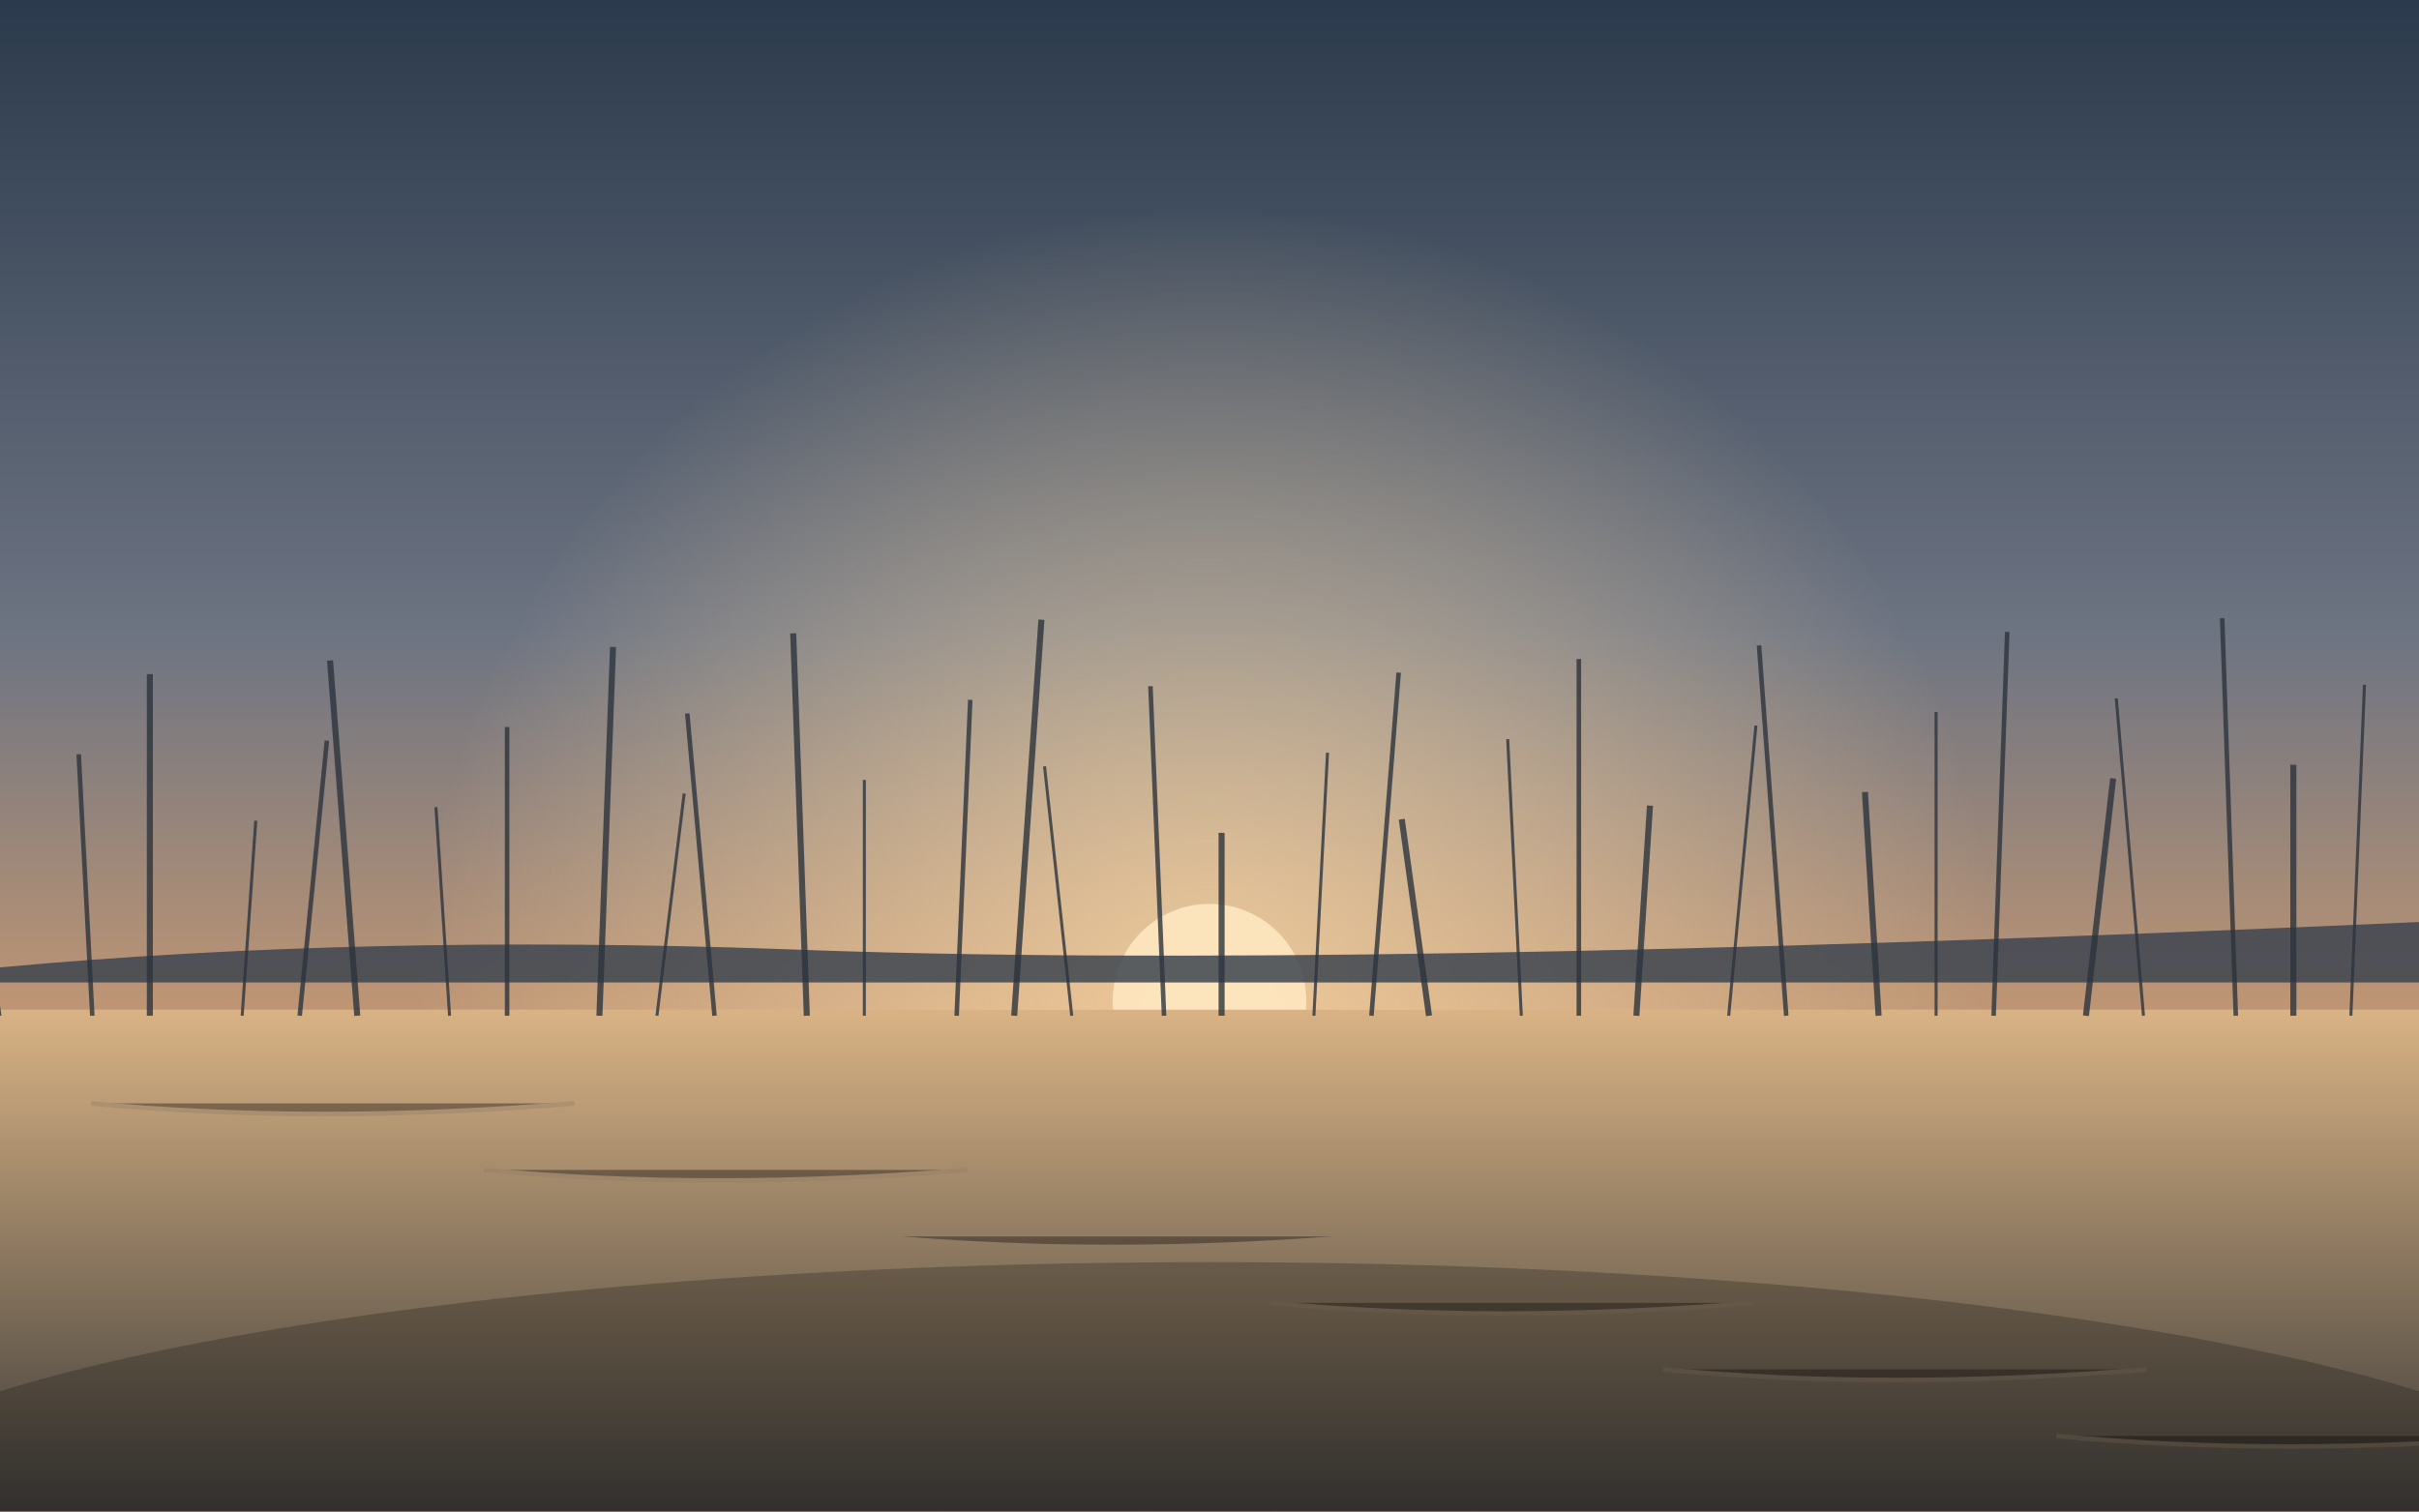
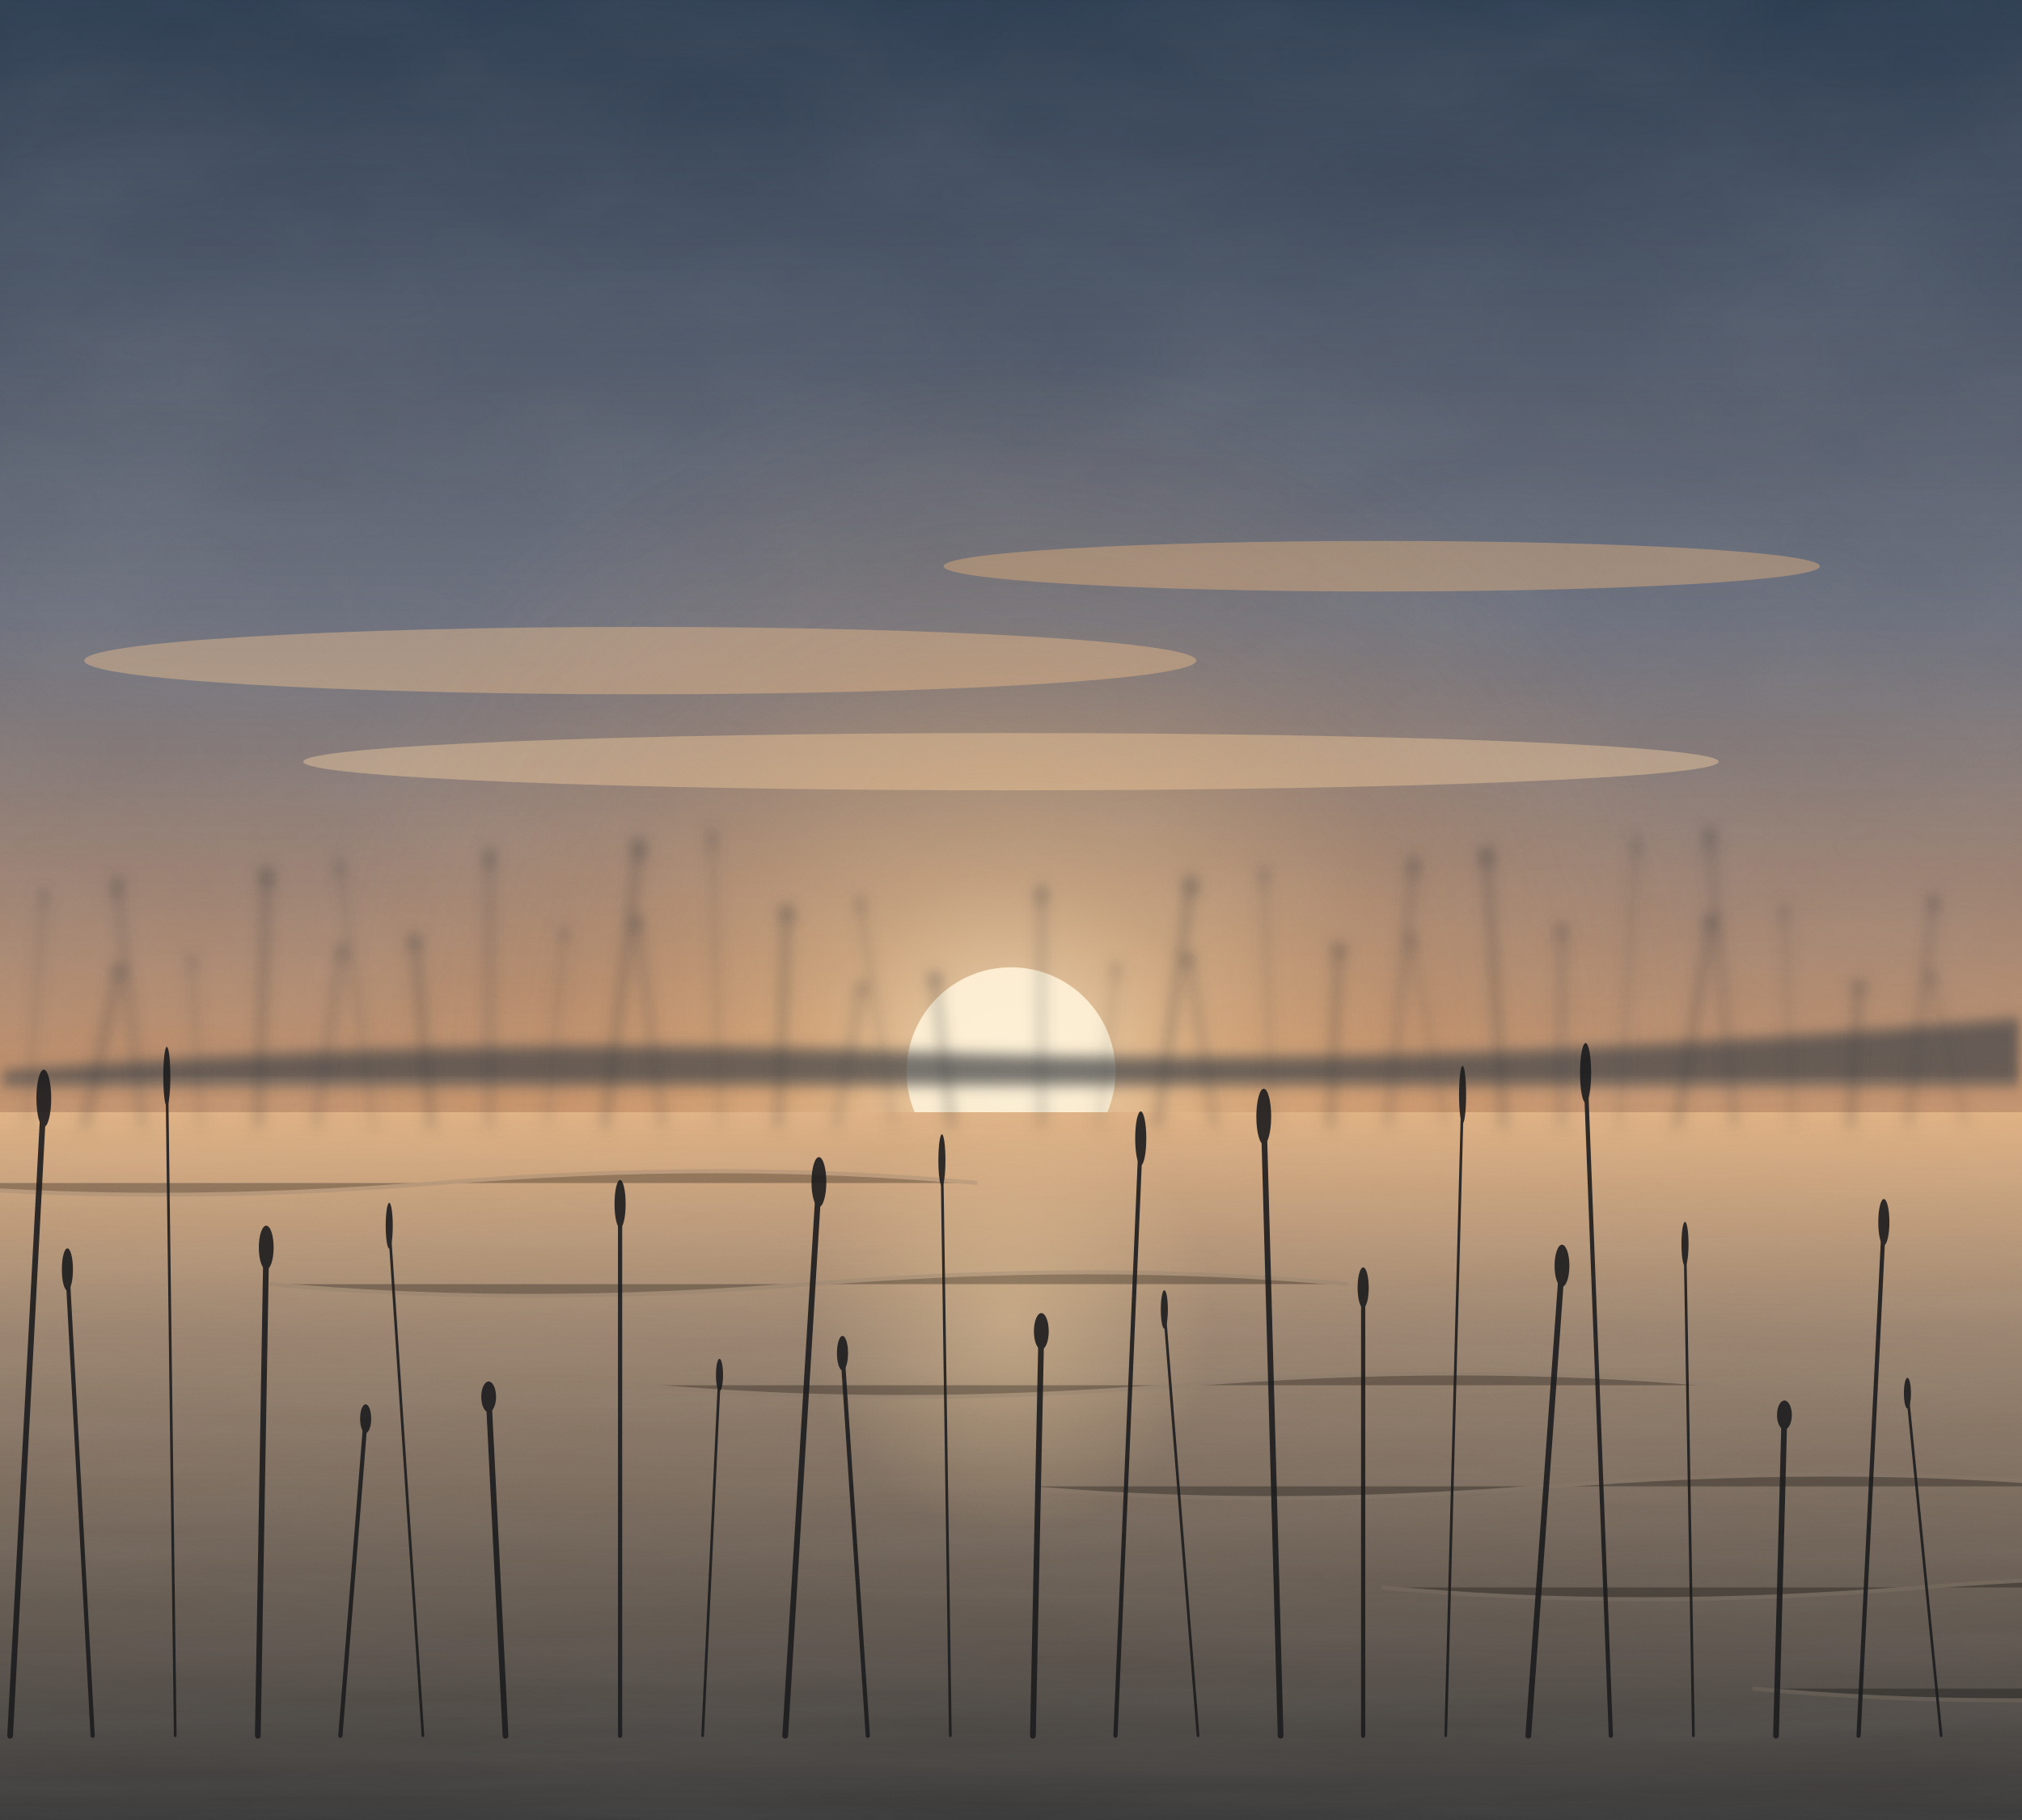
- <svg xmlns="http://www.w3.org/2000/svg" viewBox="0 0 1600 1000" width="1600" height="1000" preserveAspectRatio="xMidYMid slice">
+ <svg xmlns="http://www.w3.org/2000/svg" viewBox="0 0 1200 1080" width="1200" height="1080" preserveAspectRatio="xMidYMid slice">
  <defs>
-     <linearGradient id="s" x1="0" y1="0" x2="0" y2="1">
-       <stop offset="0" stop-color="#2b3a4c" />
-       <stop offset="0.42" stop-color="#6d7482" />
-       <stop offset="0.7" stop-color="#c99a72" />
-       <stop offset="1" stop-color="#e8c68f" />
+     <filter id="soft6" x="-25%" y="-25%" width="150%" height="150%">
+       <feGaussianBlur stdDeviation="6" />
+     </filter>
+     <filter id="far" x="-20%" y="-20%" width="140%" height="140%">
+       <feGaussianBlur stdDeviation="4" />
+     </filter>
+     <filter id="bloom" x="-70%" y="-70%" width="240%" height="240%">
+       <feGaussianBlur stdDeviation="22" result="b" />
+       <feMerge>
+         <feMergeNode in="b" />
+         <feMergeNode in="SourceGraphic" />
+       </feMerge>
+     </filter>
+     <filter id="grainf" x="0" y="0" width="100%" height="100%">
+       <feTurbulence type="fractalNoise" baseFrequency="0.8" numOctaves="2" seed="7" stitchTiles="stitch" />
+       <feColorMatrix type="saturate" values="0" />
+     </filter>
+     <filter id="cloud" x="-10%" y="-10%" width="120%" height="120%">
+       <feTurbulence type="fractalNoise" baseFrequency="0.006 0.013" numOctaves="4" seed="3" />
+       <feColorMatrix type="saturate" values="0" />
+       <feComponentTransfer>
+         <feFuncA type="linear" slope="0.5" intercept="-0.09" />
+       </feComponentTransfer>
+     </filter>
+     <filter id="ripplef" x="-5%" y="-5%" width="110%" height="110%">
+       <feTurbulence type="fractalNoise" baseFrequency="0.004 0.055" numOctaves="3" seed="11" />
+       <feColorMatrix type="saturate" values="0" />
+       <feComponentTransfer>
+         <feFuncA type="linear" slope="0.45" intercept="-0.07" />
+       </feComponentTransfer>
+     </filter>
+     <filter id="woodf" x="0" y="0" width="100%" height="100%">
+       <feTurbulence type="fractalNoise" baseFrequency="0.55 0.014" numOctaves="3" seed="5" />
+       <feColorMatrix type="saturate" values="0" />
+       <feComponentTransfer>
+         <feFuncA type="linear" slope="0.32" intercept="-0.05" />
+       </feComponentTransfer>
+     </filter>
+     <linearGradient id="sky" x1="0" y1="0" x2="0" y2="1">
+       <stop offset="0" stop-color="#2c3c50" stop-opacity="1" />
+       <stop offset="0.34" stop-color="#6b6f7c" stop-opacity="1" />
+       <stop offset="0.6" stop-color="#c2906a" stop-opacity="1" />
+       <stop offset="0.78" stop-color="#e8b27c" stop-opacity="1" />
+       <stop offset="1" stop-color="#f0c68e" stop-opacity="1" />
    </linearGradient>
-     <linearGradient id="w" x1="0" y1="0" x2="0" y2="1">
-       <stop offset="0" stop-color="#d9b385" />
-       <stop offset="1" stop-color="#3b3a38" />
+     <linearGradient id="sea" x1="0" y1="0" x2="0" y2="1">
+       <stop offset="0" stop-color="#e0b183" stop-opacity="1" />
+       <stop offset="0.3" stop-color="#9c8570" stop-opacity="1" />
+       <stop offset="1" stop-color="#3a3a3a" stop-opacity="1" />
    </linearGradient>
-     <radialGradient id="g">
-       <stop offset="0" stop-color="#ffdca8" stop-opacity="0.75" />
-       <stop offset="1" stop-color="#ffdca8" stop-opacity="0" />
+     <radialGradient id="sun">
+       <stop offset="0" stop-color="#fff0cf" stop-opacity="0.8" />
+       <stop offset="0.28" stop-color="#ffcf90" stop-opacity="0.36" />
+       <stop offset="0.62" stop-color="#e8a25e" stop-opacity="0.12" />
+       <stop offset="1" stop-color="#e8a25e" stop-opacity="0" />
+     </radialGradient>
+     <radialGradient id="sunpool">
+       <stop offset="0" stop-color="#ffd9a2" stop-opacity="0.38" />
+       <stop offset="1" stop-color="#ffd9a2" stop-opacity="0" />
    </radialGradient>
  </defs>
-   <rect width="1600" height="1000" fill="url(#s)" />
-   <circle cx="800" cy="660" r="520" fill="url(#g)" />
-   <circle cx="800" cy="662" r="64" fill="#ffe9c2" opacity="0.85" />
-   <path d="M0 640 q240 -22 520 -12 q360 14 1080 -18 v40 H0 z" fill="#3d4550" opacity="0.85" />
-   <rect x="0" y="668" width="1600" height="332" fill="url(#w)" />
-   <g stroke="#8c7a63" stroke-width="3" opacity="0.35">
-     <path d="M60 730 q150 14 320 0" />
-     <path d="M320 774 q150 14 320 0" />
-     <path d="M580 818 q150 14 320 0" />
-     <path d="M840 862 q150 14 320 0" />
-     <path d="M1100 906 q150 14 320 0" />
-     <path d="M1360 950 q150 14 320 0" />
-   </g>
-   <path d="M0 672 q-9 -60 -18 -120" stroke="#2c333c" stroke-width="2" fill="none" opacity="0.8" />
-   <path d="M61.059 672 q-4.5 -86.5 -9 -173" stroke="#2c333c" stroke-width="3" fill="none" opacity="0.8" />
-   <path d="M99.118 672 q0 -113 0 -226" stroke="#2c333c" stroke-width="4" fill="none" opacity="0.8" />
-   <path d="M160.176 672 q4.5 -64.5 9 -129" stroke="#2c333c" stroke-width="2" fill="none" opacity="0.8" />
-   <path d="M198.235 672 q9 -91 18 -182" stroke="#2c333c" stroke-width="3" fill="none" opacity="0.8" />
-   <path d="M236.294 672 q-9 -117.5 -18 -235" stroke="#2c333c" stroke-width="4" fill="none" opacity="0.8" />
-   <path d="M297.353 672 q-4.5 -69 -9 -138" stroke="#2c333c" stroke-width="2" fill="none" opacity="0.8" />
-   <path d="M335.412 672 q0 -95.5 0 -191" stroke="#2c333c" stroke-width="3" fill="none" opacity="0.8" />
-   <path d="M396.471 672 q4.5 -122 9 -244" stroke="#2c333c" stroke-width="4" fill="none" opacity="0.8" />
-   <path d="M434.529 672 q9 -73.5 18 -147" stroke="#2c333c" stroke-width="2" fill="none" opacity="0.8" />
-   <path d="M472.588 672 q-9 -100 -18 -200" stroke="#2c333c" stroke-width="3" fill="none" opacity="0.8" />
-   <path d="M533.647 672 q-4.5 -126.5 -9 -253" stroke="#2c333c" stroke-width="4" fill="none" opacity="0.8" />
-   <path d="M571.706 672 q0 -78 0 -156" stroke="#2c333c" stroke-width="2" fill="none" opacity="0.8" />
-   <path d="M632.765 672 q4.5 -104.5 9 -209" stroke="#2c333c" stroke-width="3" fill="none" opacity="0.8" />
-   <path d="M670.824 672 q9 -131 18 -262" stroke="#2c333c" stroke-width="4" fill="none" opacity="0.8" />
-   <path d="M708.882 672 q-9 -82.5 -18 -165" stroke="#2c333c" stroke-width="2" fill="none" opacity="0.8" />
-   <path d="M769.941 672 q-4.5 -109 -9 -218" stroke="#2c333c" stroke-width="3" fill="none" opacity="0.8" />
-   <path d="M808 672 q0 -60.5 0 -121" stroke="#2c333c" stroke-width="4" fill="none" opacity="0.8" />
-   <path d="M869.059 672 q4.5 -87 9 -174" stroke="#2c333c" stroke-width="2" fill="none" opacity="0.8" />
-   <path d="M907.118 672 q9 -113.5 18 -227" stroke="#2c333c" stroke-width="3" fill="none" opacity="0.8" />
-   <path d="M945.176 672 q-9 -65 -18 -130" stroke="#2c333c" stroke-width="4" fill="none" opacity="0.8" />
-   <path d="M1006.235 672 q-4.5 -91.5 -9 -183" stroke="#2c333c" stroke-width="2" fill="none" opacity="0.8" />
-   <path d="M1044.294 672 q0 -118 0 -236" stroke="#2c333c" stroke-width="3" fill="none" opacity="0.8" />
-   <path d="M1082.353 672 q4.5 -69.5 9 -139" stroke="#2c333c" stroke-width="4" fill="none" opacity="0.8" />
-   <path d="M1143.412 672 q9 -96 18 -192" stroke="#2c333c" stroke-width="2" fill="none" opacity="0.8" />
-   <path d="M1181.471 672 q-9 -122.5 -18 -245" stroke="#2c333c" stroke-width="3" fill="none" opacity="0.8" />
-   <path d="M1242.529 672 q-4.5 -74 -9 -148" stroke="#2c333c" stroke-width="4" fill="none" opacity="0.8" />
-   <path d="M1280.588 672 q0 -100.5 0 -201" stroke="#2c333c" stroke-width="2" fill="none" opacity="0.8" />
-   <path d="M1318.647 672 q4.5 -127 9 -254" stroke="#2c333c" stroke-width="3" fill="none" opacity="0.8" />
-   <path d="M1379.706 672 q9 -78.5 18 -157" stroke="#2c333c" stroke-width="4" fill="none" opacity="0.8" />
-   <path d="M1417.765 672 q-9 -105 -18 -210" stroke="#2c333c" stroke-width="2" fill="none" opacity="0.8" />
-   <path d="M1478.824 672 q-4.5 -131.5 -9 -263" stroke="#2c333c" stroke-width="3" fill="none" opacity="0.8" />
-   <path d="M1516.882 672 q0 -83 0 -166" stroke="#2c333c" stroke-width="4" fill="none" opacity="0.8" />
-   <path d="M1554.941 672 q4.5 -109.5 9 -219" stroke="#2c333c" stroke-width="2" fill="none" opacity="0.8" />
-   <g opacity="0.28" fill="#1a1611">
-     <ellipse cx="800" cy="1015" rx="940" ry="180" />
-   </g>
+   <rect width="1200" height="1080" fill="url(#sky)" />
+   <rect x="0" y="0" width="1200" height="620" fill="#8c7f86" filter="url(#cloud)" opacity="0.22" />
+   <g opacity="0.42">
+     <ellipse cx="380" cy="392" rx="330" ry="20" fill="#f0c08e" />
+     <ellipse cx="820" cy="336" rx="260" ry="15" fill="#e8b27c" />
+     <ellipse cx="600" cy="452" rx="420" ry="17" fill="#f5d0a2" />
+   </g>
+   <circle cx="600" cy="636" r="430" fill="url(#sun)" />
+   <circle cx="600" cy="636" r="62" fill="#fff3d8" opacity="0.9" />
+   <g filter="url(#far)" opacity="0.75">
+     <path d="M0 636 q260 -22 540 -12 q300 12 660 -20 v40 H0 z" fill="#4a4a4c" />
+   </g>
+   <rect x="0" y="660" width="1200" height="420" fill="url(#sea)" />
+   <rect x="0" y="660" width="1200" height="420" fill="#ffd9a2" filter="url(#ripplef)" opacity="0.16" />
+   <ellipse cx="600" cy="782" rx="120" ry="130" fill="url(#sunpool)" opacity="1" />
+   <g stroke="#8a7a6a" stroke-width="2.4" opacity="0.28">
+     <path d="M-60 702 q150 14 320 0 t320 0" />
+     <path d="M160 762 q150 14 320 0 t320 0" />
+     <path d="M380 822 q150 14 320 0 t320 0" />
+     <path d="M600 882 q150 14 320 0 t320 0" />
+     <path d="M820 942 q150 14 320 0 t320 0" />
+     <path d="M1040 1002 q150 14 320 0 t320 0" />
+   </g>
+   <g opacity="0.5" filter="url(#far)">
+     <path d="M16 668 q5 -67.912 10 -135.824" stroke="#3f3f42" stroke-width="1.6" fill="none" stroke-linecap="round" />
+     <ellipse cx="26" cy="532.176" rx="2.1" ry="6.1" fill="#3f3f42" />
+     <path d="M50.294 668 q10 -45.916 20 -91.832" stroke="#3f3f42" stroke-width="3.4" fill="none" stroke-linecap="round" />
+     <ellipse cx="70.294" cy="576.168" rx="4.4" ry="4.1" fill="#3f3f42" />
+     <path d="M84.588 668 q-7.5 -70.72 -15 -141.44" stroke="#3f3f42" stroke-width="2.5" fill="none" stroke-linecap="round" />
+     <ellipse cx="69.588" cy="526.56" rx="3.3" ry="6.4" fill="#3f3f42" />
+     <path d="M118.882 668 q-2.5 -48.724 -5 -97.448" stroke="#3f3f42" stroke-width="1.6" fill="none" stroke-linecap="round" />
+     <ellipse cx="113.882" cy="570.552" rx="2.1" ry="4.4" fill="#3f3f42" />
+     <path d="M153.176 668 q2.5 -73.528 5 -147.056" stroke="#3f3f42" stroke-width="3.4" fill="none" stroke-linecap="round" />
+     <ellipse cx="158.176" cy="520.944" rx="4.4" ry="6.6" fill="#3f3f42" />
+     <path d="M187.471 668 q7.5 -51.532 15 -103.064" stroke="#3f3f42" stroke-width="2.5" fill="none" stroke-linecap="round" />
+     <ellipse cx="202.471" cy="564.936" rx="3.3" ry="4.6" fill="#3f3f42" />
+     <path d="M221.765 668 q-10 -76.336 -20 -152.672" stroke="#3f3f42" stroke-width="1.6" fill="none" stroke-linecap="round" />
+     <ellipse cx="201.765" cy="515.328" rx="2.1" ry="6.9" fill="#3f3f42" />
+     <path d="M256.059 668 q-5 -54.34 -10 -108.68" stroke="#3f3f42" stroke-width="3.4" fill="none" stroke-linecap="round" />
+     <ellipse cx="246.059" cy="559.32" rx="4.4" ry="4.9" fill="#3f3f42" />
+     <path d="M290.353 668 q0 -79.144 0 -158.288" stroke="#3f3f42" stroke-width="2.5" fill="none" stroke-linecap="round" />
+     <ellipse cx="290.353" cy="509.712" rx="3.3" ry="7.1" fill="#3f3f42" />
+     <path d="M324.647 668 q5 -57.148 10 -114.296" stroke="#3f3f42" stroke-width="1.6" fill="none" stroke-linecap="round" />
+     <ellipse cx="334.647" cy="553.704" rx="2.1" ry="5.1" fill="#3f3f42" />
+     <path d="M358.941 668 q10 -81.952 20 -163.904" stroke="#3f3f42" stroke-width="3.4" fill="none" stroke-linecap="round" />
+     <ellipse cx="378.941" cy="504.096" rx="4.4" ry="7.4" fill="#3f3f42" />
+     <path d="M393.235 668 q-7.5 -59.956 -15 -119.912" stroke="#3f3f42" stroke-width="2.5" fill="none" stroke-linecap="round" />
+     <ellipse cx="378.235" cy="548.088" rx="3.3" ry="5.4" fill="#3f3f42" />
+     <path d="M427.529 668 q-2.5 -84.76 -5 -169.52" stroke="#3f3f42" stroke-width="1.6" fill="none" stroke-linecap="round" />
+     <ellipse cx="422.529" cy="498.48" rx="2.1" ry="7.6" fill="#3f3f42" />
+     <path d="M461.824 668 q2.5 -62.764 5 -125.528" stroke="#3f3f42" stroke-width="3.4" fill="none" stroke-linecap="round" />
+     <ellipse cx="466.824" cy="542.472" rx="4.4" ry="5.6" fill="#3f3f42" />
+     <path d="M496.118 668 q7.5 -40.768 15 -81.536" stroke="#3f3f42" stroke-width="2.5" fill="none" stroke-linecap="round" />
+     <ellipse cx="511.118" cy="586.464" rx="3.3" ry="3.7" fill="#3f3f42" />
+     <path d="M530.412 668 q-10 -65.572 -20 -131.144" stroke="#3f3f42" stroke-width="1.6" fill="none" stroke-linecap="round" />
+     <ellipse cx="510.412" cy="536.856" rx="2.1" ry="5.9" fill="#3f3f42" />
+     <path d="M564.706 668 q-5 -43.576 -10 -87.152" stroke="#3f3f42" stroke-width="3.4" fill="none" stroke-linecap="round" />
+     <ellipse cx="554.706" cy="580.848" rx="4.4" ry="3.9" fill="#3f3f42" />
+     <path d="M618 668 q0 -68.38 0 -136.76" stroke="#3f3f42" stroke-width="2.5" fill="none" stroke-linecap="round" />
+     <ellipse cx="618" cy="531.24" rx="3.3" ry="6.2" fill="#3f3f42" />
+     <path d="M652.294 668 q5 -46.384 10 -92.768" stroke="#3f3f42" stroke-width="1.6" fill="none" stroke-linecap="round" />
+     <ellipse cx="662.294" cy="575.232" rx="2.1" ry="4.2" fill="#3f3f42" />
+     <path d="M686.588 668 q10 -71.188 20 -142.376" stroke="#3f3f42" stroke-width="3.4" fill="none" stroke-linecap="round" />
+     <ellipse cx="706.588" cy="525.624" rx="4.4" ry="6.4" fill="#3f3f42" />
+     <path d="M720.882 668 q-7.5 -49.192 -15 -98.384" stroke="#3f3f42" stroke-width="2.5" fill="none" stroke-linecap="round" />
+     <ellipse cx="705.882" cy="569.616" rx="3.3" ry="4.4" fill="#3f3f42" />
+     <path d="M755.176 668 q-2.5 -73.996 -5 -147.992" stroke="#3f3f42" stroke-width="1.6" fill="none" stroke-linecap="round" />
+     <ellipse cx="750.176" cy="520.008" rx="2.1" ry="6.7" fill="#3f3f42" />
+     <path d="M789.471 668 q2.5 -52 5 -104" stroke="#3f3f42" stroke-width="3.4" fill="none" stroke-linecap="round" />
+     <ellipse cx="794.471" cy="564" rx="4.4" ry="4.7" fill="#3f3f42" />
+     <path d="M823.765 668 q7.5 -76.804 15 -153.608" stroke="#3f3f42" stroke-width="2.5" fill="none" stroke-linecap="round" />
+     <ellipse cx="838.765" cy="514.392" rx="3.3" ry="6.9" fill="#3f3f42" />
+     <path d="M858.059 668 q-10 -54.808 -20 -109.616" stroke="#3f3f42" stroke-width="1.6" fill="none" stroke-linecap="round" />
+     <ellipse cx="838.059" cy="558.384" rx="2.1" ry="4.9" fill="#3f3f42" />
+     <path d="M892.353 668 q-5 -79.612 -10 -159.224" stroke="#3f3f42" stroke-width="3.4" fill="none" stroke-linecap="round" />
+     <ellipse cx="882.353" cy="508.776" rx="4.4" ry="7.2" fill="#3f3f42" />
+     <path d="M926.647 668 q0 -57.616 0 -115.232" stroke="#3f3f42" stroke-width="2.5" fill="none" stroke-linecap="round" />
+     <ellipse cx="926.647" cy="552.768" rx="3.3" ry="5.2" fill="#3f3f42" />
+     <path d="M960.941 668 q5 -82.42 10 -164.84" stroke="#3f3f42" stroke-width="1.6" fill="none" stroke-linecap="round" />
+     <ellipse cx="970.941" cy="503.16" rx="2.1" ry="7.4" fill="#3f3f42" />
+     <path d="M995.235 668 q10 -60.424 20 -120.848" stroke="#3f3f42" stroke-width="3.4" fill="none" stroke-linecap="round" />
+     <ellipse cx="1015.235" cy="547.152" rx="4.4" ry="5.4" fill="#3f3f42" />
+     <path d="M1029.529 668 q-7.5 -85.228 -15 -170.456" stroke="#3f3f42" stroke-width="2.5" fill="none" stroke-linecap="round" />
+     <ellipse cx="1014.529" cy="497.544" rx="3.3" ry="7.7" fill="#3f3f42" />
+     <path d="M1063.824 668 q-2.5 -63.232 -5 -126.464" stroke="#3f3f42" stroke-width="1.6" fill="none" stroke-linecap="round" />
+     <ellipse cx="1058.824" cy="541.536" rx="2.1" ry="5.7" fill="#3f3f42" />
+     <path d="M1098.118 668 q2.5 -41.236 5 -82.472" stroke="#3f3f42" stroke-width="3.4" fill="none" stroke-linecap="round" />
+     <ellipse cx="1103.118" cy="585.528" rx="4.4" ry="3.7" fill="#3f3f42" />
+     <path d="M1132.412 668 q7.5 -66.04 15 -132.08" stroke="#3f3f42" stroke-width="2.5" fill="none" stroke-linecap="round" />
+     <ellipse cx="1147.412" cy="535.92" rx="3.3" ry="5.9" fill="#3f3f42" />
+     <path d="M1166.706 668 q-10 -44.044 -20 -88.088" stroke="#3f3f42" stroke-width="1.6" fill="none" stroke-linecap="round" />
+     <ellipse cx="1146.706" cy="579.912" rx="2.1" ry="4.0" fill="#3f3f42" />
+   </g>
+   <g opacity="0.9">
+     <path d="M6 1030 q10 -189.12 20 -378.24" stroke="#1c1c1e" stroke-width="3.4" fill="none" stroke-linecap="round" />
+     <ellipse cx="26" cy="651.76" rx="4.4" ry="17.0" fill="#1c1c1e" />
+     <path d="M55 1030 q-7.5 -138.36 -15 -276.72" stroke="#1c1c1e" stroke-width="2.5" fill="none" stroke-linecap="round" />
+     <ellipse cx="40" cy="753.28" rx="3.3" ry="12.5" fill="#1c1c1e" />
+     <path d="M104 1030 q-2.5 -195.6 -5 -391.2" stroke="#1c1c1e" stroke-width="1.6" fill="none" stroke-linecap="round" />
+     <ellipse cx="99" cy="638.8" rx="2.1" ry="17.6" fill="#1c1c1e" />
+     <path d="M153 1030 q2.5 -144.84 5 -289.68" stroke="#1c1c1e" stroke-width="3.4" fill="none" stroke-linecap="round" />
+     <ellipse cx="158" cy="740.32" rx="4.4" ry="13.0" fill="#1c1c1e" />
+     <path d="M202 1030 q7.5 -94.08 15 -188.16" stroke="#1c1c1e" stroke-width="2.5" fill="none" stroke-linecap="round" />
+     <ellipse cx="217" cy="841.84" rx="3.3" ry="8.5" fill="#1c1c1e" />
+     <path d="M251 1030 q-10 -151.32 -20 -302.64" stroke="#1c1c1e" stroke-width="1.6" fill="none" stroke-linecap="round" />
+     <ellipse cx="231" cy="727.36" rx="2.1" ry="13.6" fill="#1c1c1e" />
+     <path d="M300 1030 q-5 -100.56 -10 -201.12" stroke="#1c1c1e" stroke-width="3.4" fill="none" stroke-linecap="round" />
+     <ellipse cx="290" cy="828.88" rx="4.4" ry="9.1" fill="#1c1c1e" />
+     <path d="M368 1030 q0 -157.8 0 -315.6" stroke="#1c1c1e" stroke-width="2.5" fill="none" stroke-linecap="round" />
+     <ellipse cx="368" cy="714.4" rx="3.3" ry="14.2" fill="#1c1c1e" />
+     <path d="M417 1030 q5 -107.04 10 -214.08" stroke="#1c1c1e" stroke-width="1.6" fill="none" stroke-linecap="round" />
+     <ellipse cx="427" cy="815.92" rx="2.1" ry="9.6" fill="#1c1c1e" />
+     <path d="M466 1030 q10 -164.28 20 -328.56" stroke="#1c1c1e" stroke-width="3.4" fill="none" stroke-linecap="round" />
+     <ellipse cx="486" cy="701.44" rx="4.4" ry="14.8" fill="#1c1c1e" />
+     <path d="M515 1030 q-7.5 -113.52 -15 -227.04" stroke="#1c1c1e" stroke-width="2.5" fill="none" stroke-linecap="round" />
+     <ellipse cx="500" cy="802.96" rx="3.3" ry="10.2" fill="#1c1c1e" />
+     <path d="M564 1030 q-2.5 -170.76 -5 -341.52" stroke="#1c1c1e" stroke-width="1.6" fill="none" stroke-linecap="round" />
+     <ellipse cx="559" cy="688.48" rx="2.1" ry="15.4" fill="#1c1c1e" />
+     <path d="M613 1030 q2.5 -120 5 -240" stroke="#1c1c1e" stroke-width="3.4" fill="none" stroke-linecap="round" />
+     <ellipse cx="618" cy="790" rx="4.4" ry="10.8" fill="#1c1c1e" />
+     <path d="M662 1030 q7.5 -177.24 15 -354.48" stroke="#1c1c1e" stroke-width="2.5" fill="none" stroke-linecap="round" />
+     <ellipse cx="677" cy="675.52" rx="3.3" ry="16.0" fill="#1c1c1e" />
+     <path d="M711 1030 q-10 -126.48 -20 -252.96" stroke="#1c1c1e" stroke-width="1.6" fill="none" stroke-linecap="round" />
+     <ellipse cx="691" cy="777.04" rx="2.1" ry="11.4" fill="#1c1c1e" />
+     <path d="M760 1030 q-5 -183.72 -10 -367.44" stroke="#1c1c1e" stroke-width="3.4" fill="none" stroke-linecap="round" />
+     <ellipse cx="750" cy="662.56" rx="4.4" ry="16.5" fill="#1c1c1e" />
+     <path d="M809 1030 q0 -132.96 0 -265.92" stroke="#1c1c1e" stroke-width="2.5" fill="none" stroke-linecap="round" />
+     <ellipse cx="809" cy="764.08" rx="3.3" ry="12.0" fill="#1c1c1e" />
+     <path d="M858 1030 q5 -190.2 10 -380.4" stroke="#1c1c1e" stroke-width="1.6" fill="none" stroke-linecap="round" />
+     <ellipse cx="868" cy="649.6" rx="2.1" ry="17.1" fill="#1c1c1e" />
+     <path d="M907 1030 q10 -139.44 20 -278.88" stroke="#1c1c1e" stroke-width="3.4" fill="none" stroke-linecap="round" />
+     <ellipse cx="927" cy="751.12" rx="4.4" ry="12.5" fill="#1c1c1e" />
+     <path d="M956 1030 q-7.5 -196.68 -15 -393.36" stroke="#1c1c1e" stroke-width="2.5" fill="none" stroke-linecap="round" />
+     <ellipse cx="941" cy="636.64" rx="3.3" ry="17.7" fill="#1c1c1e" />
+     <path d="M1005 1030 q-2.5 -145.92 -5 -291.84" stroke="#1c1c1e" stroke-width="1.6" fill="none" stroke-linecap="round" />
+     <ellipse cx="1000" cy="738.16" rx="2.1" ry="13.1" fill="#1c1c1e" />
+     <path d="M1054 1030 q2.5 -95.16 5 -190.32" stroke="#1c1c1e" stroke-width="3.4" fill="none" stroke-linecap="round" />
+     <ellipse cx="1059" cy="839.68" rx="4.4" ry="8.6" fill="#1c1c1e" />
+     <path d="M1103 1030 q7.5 -152.4 15 -304.8" stroke="#1c1c1e" stroke-width="2.5" fill="none" stroke-linecap="round" />
+     <ellipse cx="1118" cy="725.2" rx="3.3" ry="13.7" fill="#1c1c1e" />
+     <path d="M1152 1030 q-10 -101.64 -20 -203.28" stroke="#1c1c1e" stroke-width="1.6" fill="none" stroke-linecap="round" />
+     <ellipse cx="1132" cy="826.72" rx="2.1" ry="9.1" fill="#1c1c1e" />
+   </g>
+   <rect width="1200" height="1080" filter="url(#grainf)" opacity="0.05" style="mix-blend-mode:overlay" />
</svg>
